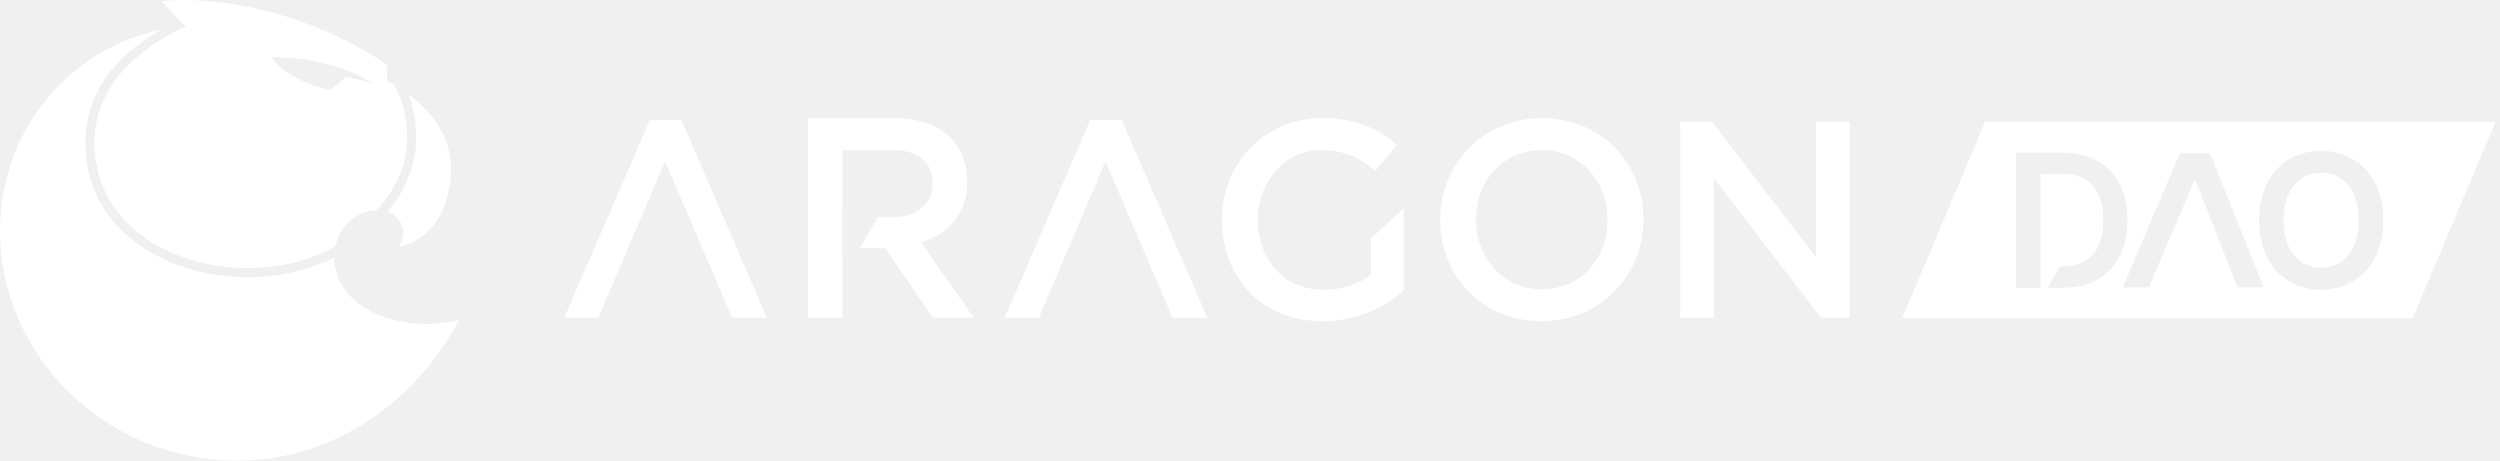
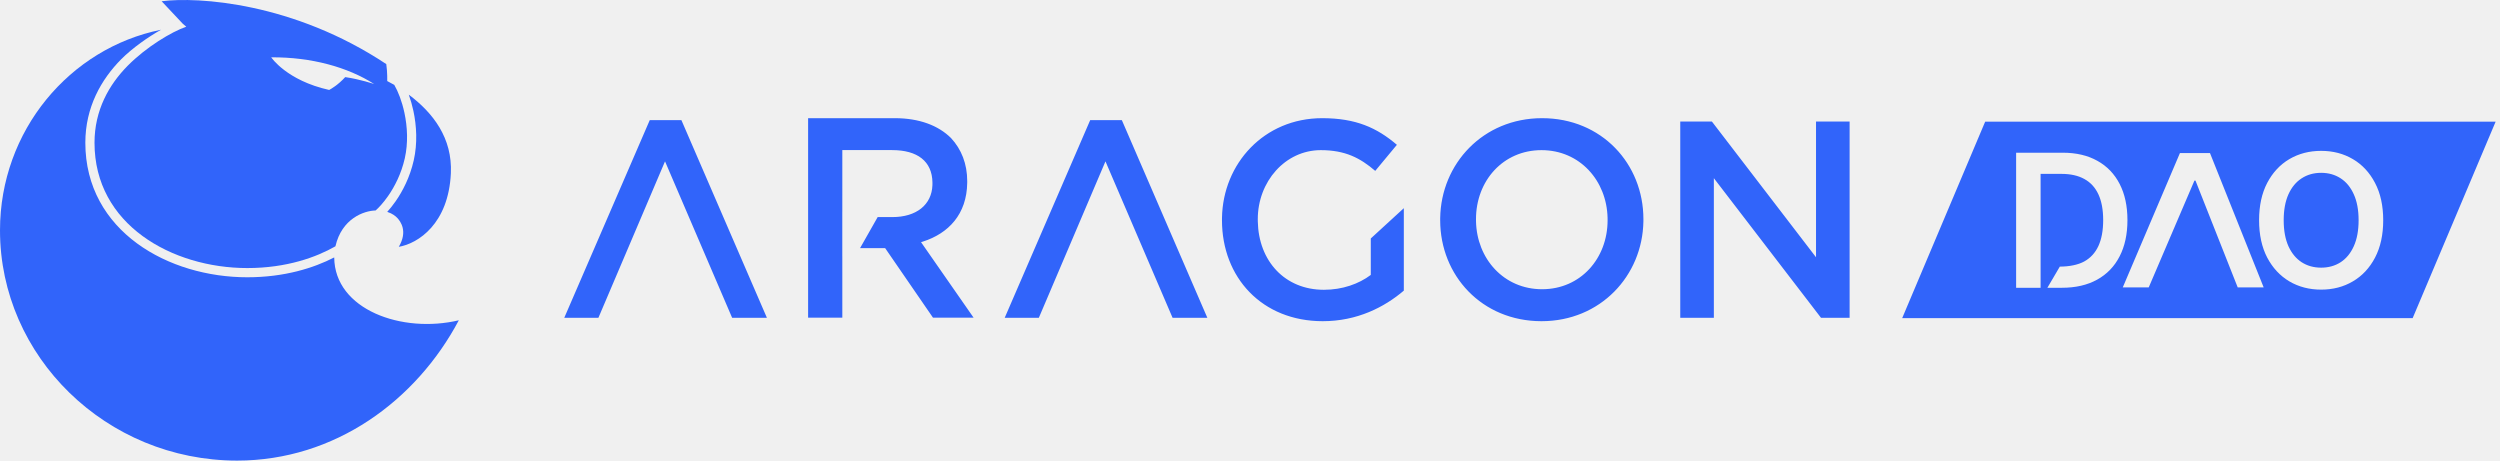
<svg xmlns="http://www.w3.org/2000/svg" width="2068" height="381" fill="none">
-   <path fill="#fff" fill-rule="evenodd" d="M151.06 19.493 133.705 1.03c30.008-3.877 109.186 1.094 185.834 51.99.997 7.029.782 14.036.782 14.036l5.649 3.065.032.049.011-.072.115.07c3.168 5.455 6.371 13.588 8.417 23.157 2.475 11.579 3.18 24.909.294 37.656-2.908 12.844-8.427 23.444-13.831 31.198-3.993 5.729-7.801 9.734-10.303 11.927-9.791.206-28.018 6.791-33.229 29.621-15.701 9.009-40.351 18.014-72.911 18.014-31.102 0-62.829-9.031-86.679-26.521-23.753-17.419-39.706-43.204-39.706-77.151 0-27.004 12.07-48.098 27.378-63.612 15.358-15.564 36.353-28.174 48.529-32.36l-3.027-2.604ZM285.562 63.79c-6.034 6.595-11.677 9.759-13.288 10.617-35.237-7.864-47.932-26.99-47.932-26.99 33.237-.215 63.236 8.08 85.185 22.11 0 0-11.881-4.04-23.965-5.737Z" clip-rule="evenodd" />
-   <path fill="#fff" d="M133.211 24.6C57.661 39.856 0 108.067 0 190.55 0 294.834 87.807 381 196.123 381c80.882 0 148.209-49.645 183.412-116.065-46.818 11.146-102.716-8.671-103.073-51.991-16.853 8.697-41.121 16.417-71.897 16.417-32.438 0-65.801-9.394-91.156-27.988-25.452-18.664-42.82-46.62-42.82-83.304 0-29.5 13.243-52.422 29.576-68.974 9.45-9.486 22.405-18.489 33.046-24.495ZM341.966 91.726a103.159 103.159 0 0 0-3.821-13.432c20.31 15.236 36.127 36.029 34.809 65-1.898 41.728-27.007 58.146-43.083 60.882 7.717-12.997 1.286-21.206-1.286-23.942-1.251-1.332-3.834-3.574-8.27-4.973 2.195-2.414 4.562-5.341 6.912-8.714 5.856-8.401 11.849-19.898 15.014-33.877 3.187-14.075 2.373-28.558-.275-40.944ZM1093.72 97.755c27.79 0 45.25 7.886 61.78 22.035l-17.91 21.572c-12.4-10.67-24.81-17.164-45.02-17.164-29.39 0-52.13 25.979-52.13 57.061l.02 1.931c.63 32.652 22.28 56.521 54.64 56.521 15.39 0 28.94-4.871 38.81-12.293v-30.155l27.33-25.051v68.195c-16.07 13.685-38.58 25.283-67.06 25.283-50.29 0-83.36-36.185-83.36-83.504l.01-1.944c.73-44.815 34.73-82.487 82.89-82.487Zm181.88 0c49.38 0 83.83 37.808 83.83 83.504l-.01 1.928c-.74 44.822-35.43 82.503-84.28 82.503-49.37 0-83.82-37.808-83.82-83.504l.01-1.928c.74-44.822 35.43-82.503 84.27-82.503Zm-711.941 1.623 70.735 163.529-28.756-.001-55.529-129.43-55.124 129.43-28.242.001 70.735-163.529h26.181Zm364.332 0 70.735 163.529-28.756-.001-55.529-129.43-55.124 129.43-28.242.001L901.81 99.378h26.181Zm488.099 1.16 86.12 112.266V100.538H1530v162.369h-23.65l-88.65-115.514v115.514h-27.79V100.538h26.18Zm-140.95 23.66c-31.92 0-54.2 25.515-54.2 57.061l.02 1.851c.65 30.917 22.96 56.137 54.64 56.137 31.92 0 54.2-25.515 54.2-57.061l-.01-1.852c-.65-30.916-22.97-56.136-54.65-56.136ZM740.259 97.755c20.249 0 36.126 6.13 46.481 16.504 8.514 9.196 13.346 21.22 13.346 35.603l-.006 1.352c-.332 26.002-15.428 41.866-36.745 48.66l-1.446.444 43.489 62.482h-33.595l-39.578-57.53-20.774-.005 14.578-25.7 12.179.005c19.789 0 32.546-10.133 33.115-26.439l.02-1.147-.005-1.101c-.283-17.511-12.44-26.721-33.36-26.721h-41.189l-.004 51.019-.022-.003v36.807l.022-.013.004 50.828h-28.302V97.755h71.792Z" />
-   <path fill="#fff" fill-rule="evenodd" d="m1642.14 100.633-68.64 162.5h422.26l68.63-162.5h-422.25Zm329.25 81.552c0 12.038-2.26 22.348-6.77 30.931-4.47 8.546-10.58 15.093-18.33 19.639-7.71 4.546-16.45 6.819-26.24 6.819-9.78 0-18.54-2.273-26.29-6.819-7.71-4.583-13.82-11.147-18.33-19.694-4.47-8.582-6.71-18.875-6.71-30.876 0-12.038 2.24-22.33 6.71-30.876 4.51-8.583 10.62-15.147 18.33-19.693 7.75-4.546 16.51-6.819 26.29-6.819 9.79 0 18.53 2.273 26.24 6.819 7.75 4.546 13.86 11.11 18.33 19.693 4.51 8.546 6.77 18.838 6.77 30.876Zm-20.35 0c0-8.474-1.33-15.62-3.98-21.439-2.62-5.855-6.26-10.274-10.91-13.256-4.66-3.018-10.02-4.528-16.1-4.528-6.07 0-11.43 1.51-16.09 4.528-4.65 2.982-8.31 7.401-10.96 13.256-2.62 5.819-3.93 12.965-3.93 21.439s1.31 15.638 3.93 21.494c2.65 5.818 6.31 10.237 10.96 13.256 4.66 2.982 10.02 4.473 16.09 4.473 6.08 0 11.44-1.491 16.1-4.473 4.65-3.019 8.29-7.438 10.91-13.256 2.65-5.856 3.98-13.02 3.98-21.494Zm-245.44 55.861h-12l10.28-17.511c7.78 0 15.01-1.418 20.21-4.255 5.2-2.873 9.11-7.146 11.73-12.82 2.62-5.709 3.93-12.838 3.93-21.384 0-8.546-1.31-15.638-3.93-21.275-2.62-5.674-6.49-9.91-11.62-12.711-5.09-2.836-11.42-4.255-18.99-4.255h-17.23v94.211h-20.24V126.324h38.62c11.09 0 20.62 2.237 28.59 6.71 8 4.437 14.14 10.819 18.43 19.148 4.3 8.328 6.44 18.293 6.44 29.894 0 11.638-2.16 21.639-6.49 30.003-4.29 8.365-10.49 14.784-18.6 19.257-8.08 4.474-17.79 6.71-29.13 6.71Zm50.34-.285h21.48l37.81-88.357h.87l34.94 88.357h21.48l-44.43-111.152h-24.85l-47.3 111.152Z" clip-rule="evenodd" />
+   <path fill-rule="evenodd" clip-rule="evenodd" d="M151.06 19.493 133.705 1.03c30.008-3.877 109.186 1.094 185.834 51.99.997 7.029.782 14.036.782 14.036l5.649 3.065.032.049.011-.072.115.07c3.168 5.455 6.371 13.588 8.417 23.157 2.475 11.579 3.18 24.909.294 37.656-2.908 12.844-8.427 23.444-13.831 31.198-3.993 5.729-7.801 9.734-10.303 11.927-9.791.206-28.018 6.791-33.229 29.621-15.701 9.009-40.351 18.014-72.911 18.014-31.102 0-62.829-9.031-86.679-26.521-23.753-17.419-39.706-43.204-39.706-77.151 0-27.004 12.07-48.098 27.378-63.612 15.358-15.564 36.353-28.174 48.529-32.36l-3.027-2.604zM285.562 63.79c-6.034 6.595-11.677 9.759-13.288 10.617-35.237-7.864-47.932-26.99-47.932-26.99 33.237-.215 63.236 8.08 85.185 22.11 0 0-11.881-4.04-23.965-5.737z" fill="#3164FA" />
+   <path d="M133.211 24.6C57.661 39.856 0 108.067 0 190.55 0 294.834 87.807 381 196.123 381c80.882 0 148.209-49.645 183.412-116.065-46.818 11.146-102.716-8.671-103.073-51.991-16.853 8.697-41.121 16.417-71.897 16.417-32.438 0-65.801-9.394-91.156-27.988-25.452-18.664-42.82-46.62-42.82-83.304 0-29.5 13.243-52.422 29.576-68.974 9.45-9.486 22.405-18.489 33.046-24.495zm208.755 67.126a103.159 103.159 0 0 0-3.821-13.432c20.31 15.236 36.127 36.029 34.809 65-1.898 41.728-27.007 58.146-43.083 60.882 7.717-12.997 1.286-21.206-1.286-23.942-1.251-1.332-3.834-3.574-8.27-4.973 2.195-2.414 4.562-5.341 6.912-8.714 5.856-8.401 11.849-19.898 15.014-33.877 3.187-14.075 2.373-28.558-.275-40.944zm751.754 6.029c27.79 0 45.25 7.886 61.78 22.035l-17.91 21.572c-12.4-10.67-24.81-17.164-45.02-17.164-29.39 0-52.13 25.979-52.13 57.061l.02 1.931c.63 32.652 22.28 56.521 54.64 56.521 15.39 0 28.94-4.871 38.81-12.293v-30.155l27.33-25.051v68.195c-16.07 13.685-38.58 25.283-67.06 25.283-50.29 0-83.36-36.185-83.36-83.504l.01-1.944c.73-44.815 34.73-82.487 82.89-82.487zm181.88 0c49.38 0 83.83 37.808 83.83 83.504l-.01 1.928c-.74 44.822-35.43 82.503-84.28 82.503-49.37 0-83.82-37.808-83.82-83.504l.01-1.928c.74-44.822 35.43-82.503 84.27-82.503zm-711.941 1.623 70.735 163.529-28.756-.001-55.529-129.43-55.124 129.43-28.242.001 70.735-163.529h26.181zm364.332 0 70.735 163.529-28.756-.001-55.529-129.43-55.124 129.43-28.242.001L901.81 99.378h26.181zm488.099 1.16 86.12 112.266V100.538H1530v162.369h-23.65l-88.65-115.514v115.514h-27.79V100.538h26.18zm-140.95 23.66c-31.92 0-54.2 25.515-54.2 57.061l.02 1.851c.65 30.917 22.96 56.137 54.64 56.137 31.92 0 54.2-25.515 54.2-57.061l-.01-1.852c-.65-30.916-22.97-56.136-54.65-56.136zM740.259 97.755c20.249 0 36.126 6.13 46.481 16.504 8.514 9.196 13.346 21.22 13.346 35.603l-.006 1.352c-.332 26.002-15.428 41.866-36.745 48.66l-1.446.444 43.489 62.482h-33.595l-39.578-57.53-20.774-.005 14.578-25.7 12.179.005c19.789 0 32.546-10.133 33.115-26.439l.02-1.147-.005-1.101c-.283-17.511-12.44-26.721-33.36-26.721h-41.189l-.004 51.019-.022-.003v36.807l.022-.013.004 50.828h-28.302V97.755h71.792z" fill="#3164FA" />
+   <path fill-rule="evenodd" clip-rule="evenodd" d="m1642.14 100.633-68.64 162.5h422.26l68.63-162.5h-422.25zm329.25 81.552c0 12.038-2.26 22.348-6.77 30.931-4.47 8.546-10.58 15.093-18.33 19.639-7.71 4.546-16.45 6.819-26.24 6.819-9.78 0-18.54-2.273-26.29-6.819-7.71-4.583-13.82-11.147-18.33-19.694-4.47-8.582-6.71-18.875-6.71-30.876 0-12.038 2.24-22.33 6.71-30.876 4.51-8.583 10.62-15.147 18.33-19.693 7.75-4.546 16.51-6.819 26.29-6.819 9.79 0 18.53 2.273 26.24 6.819 7.75 4.546 13.86 11.11 18.33 19.693 4.51 8.546 6.77 18.838 6.77 30.876zm-20.35 0c0-8.474-1.33-15.62-3.98-21.439-2.62-5.855-6.26-10.274-10.91-13.256-4.66-3.018-10.02-4.528-16.1-4.528-6.07 0-11.43 1.51-16.09 4.528-4.65 2.982-8.31 7.401-10.96 13.256-2.62 5.819-3.93 12.965-3.93 21.439s1.31 15.638 3.93 21.494c2.65 5.818 6.31 10.237 10.96 13.256 4.66 2.982 10.02 4.473 16.09 4.473 6.08 0 11.44-1.491 16.1-4.473 4.65-3.019 8.29-7.438 10.91-13.256 2.65-5.856 3.98-13.02 3.98-21.494zm-245.44 55.861h-12l10.28-17.511c7.78 0 15.01-1.418 20.21-4.255 5.2-2.873 9.11-7.146 11.73-12.82 2.62-5.709 3.93-12.838 3.93-21.384 0-8.546-1.31-15.638-3.93-21.275-2.62-5.674-6.49-9.91-11.62-12.711-5.09-2.836-11.42-4.255-18.99-4.255h-17.23v94.211h-20.24V126.324h38.62c11.09 0 20.62 2.237 28.59 6.71 8 4.437 14.14 10.819 18.43 19.148 4.3 8.328 6.44 18.293 6.44 29.894 0 11.638-2.16 21.639-6.49 30.003-4.29 8.365-10.49 14.784-18.6 19.257-8.08 4.474-17.79 6.71-29.13 6.71zm50.34-.285h21.48l37.81-88.357h.87l34.94 88.357h21.48l-44.43-111.152h-24.85l-47.3 111.152z" fill="#3164FA" />
</svg>
